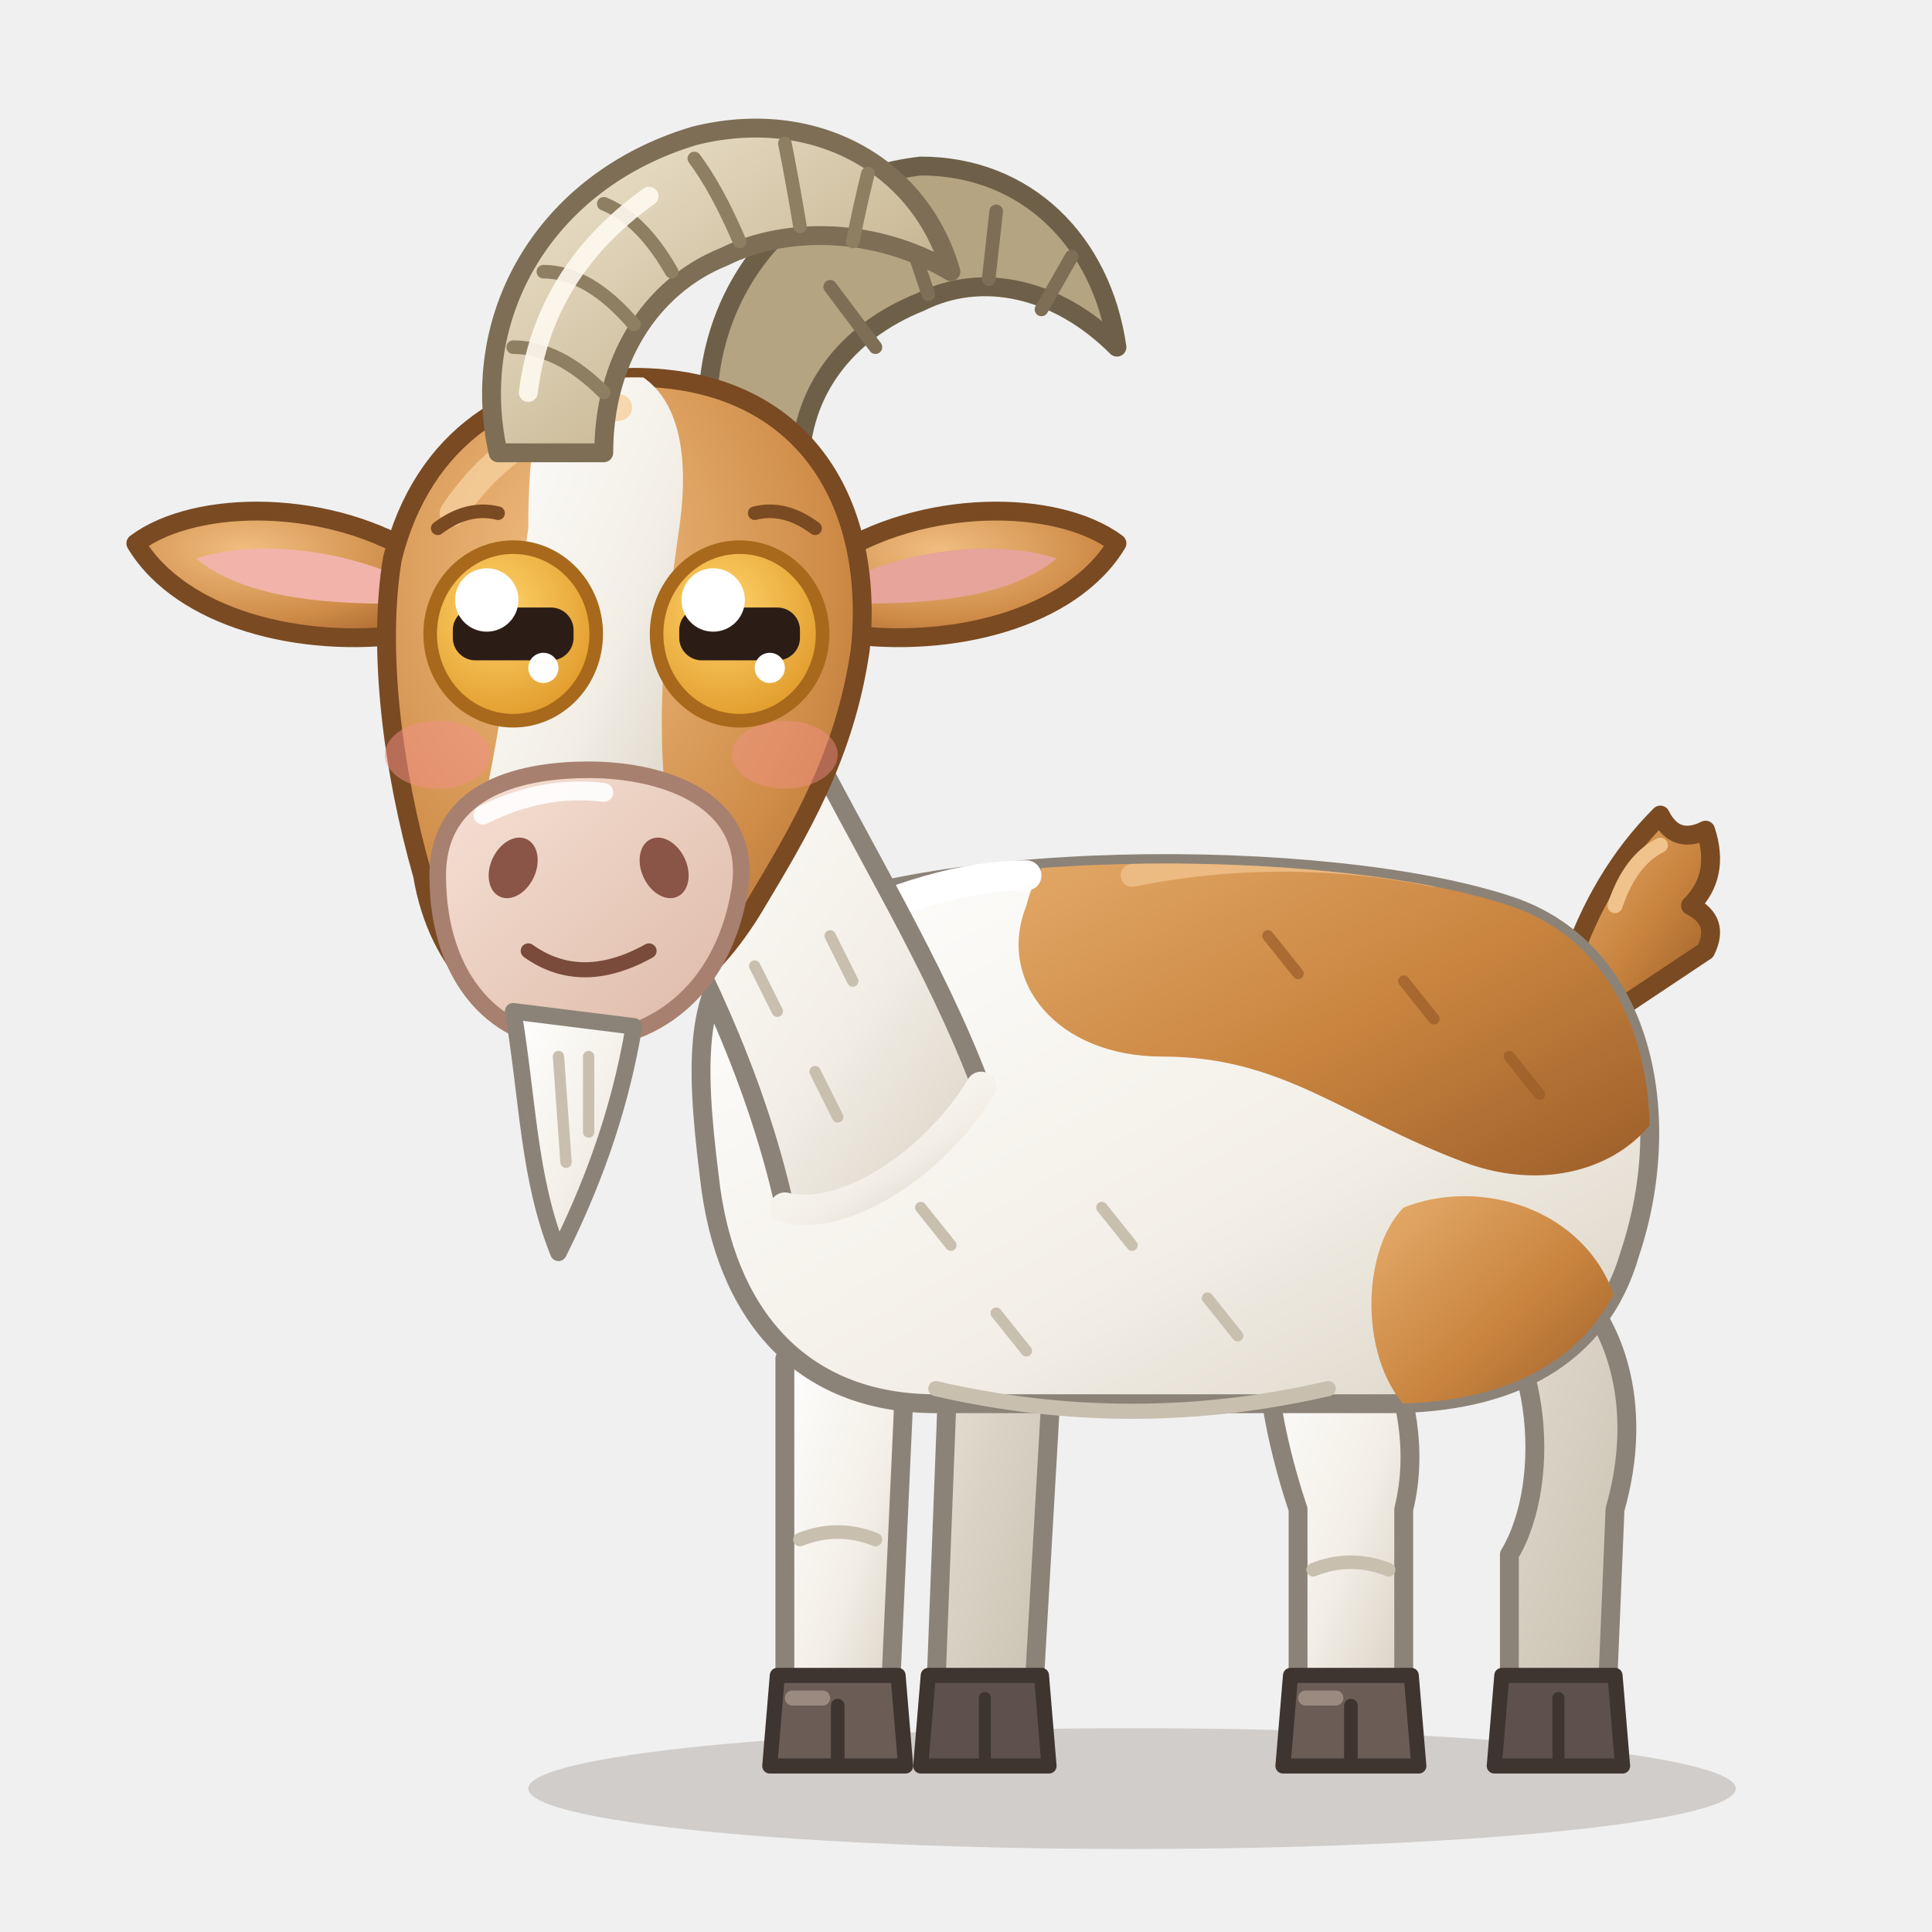
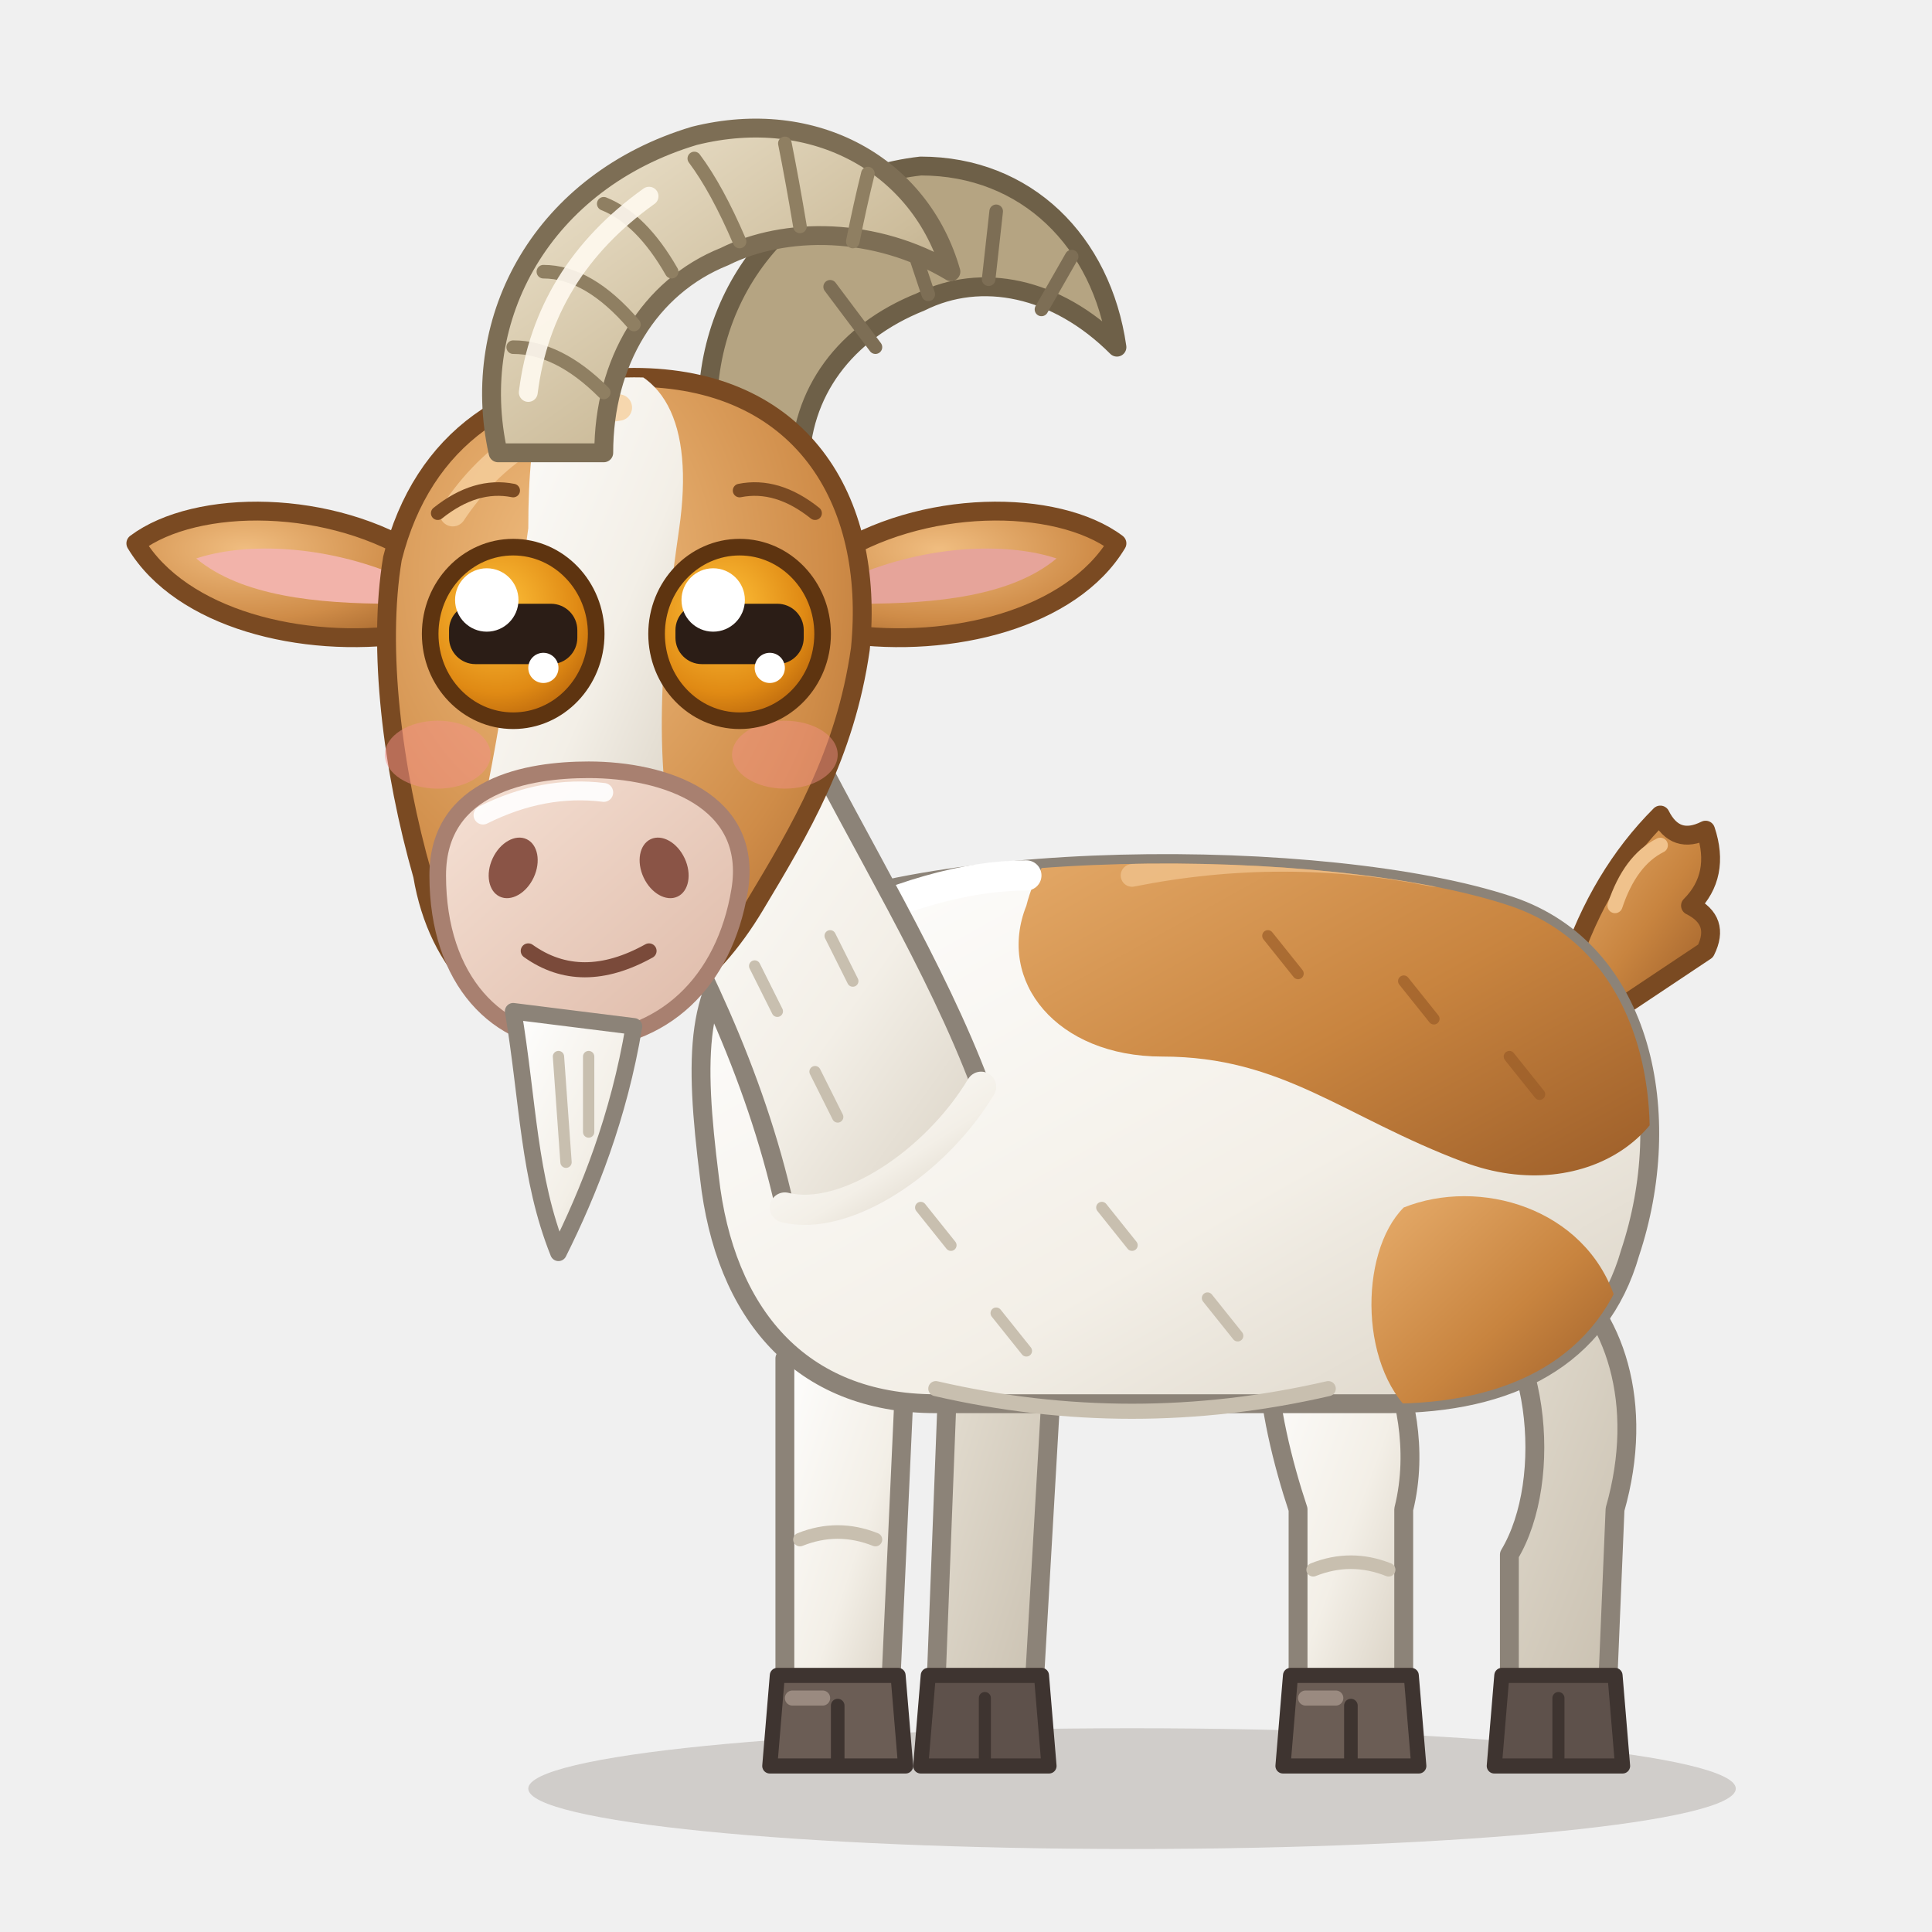
<svg xmlns="http://www.w3.org/2000/svg" viewBox="0 0 256 256">
  <defs>
    <linearGradient id="bode-pelo" x1="0" y1="0" x2="1" y2="1">
      <stop offset="0" stop-color="#ffffff" />
      <stop offset="0.6" stop-color="#f3efe7" />
      <stop offset="1" stop-color="#d8d0c2" />
    </linearGradient>
    <linearGradient id="bode-pata-tras" x1="0" y1="0" x2="1" y2="1">
      <stop offset="0" stop-color="#e8e2d6" />
      <stop offset="1" stop-color="#c8bfaf" />
    </linearGradient>
    <linearGradient id="bode-caramelo" x1="0" y1="0" x2="1" y2="1">
      <stop offset="0" stop-color="#e7ad6c" />
      <stop offset="0.55" stop-color="#c8843f" />
      <stop offset="1" stop-color="#9a5c28" />
    </linearGradient>
    <radialGradient id="bode-cabeca" cx="0.38" cy="0.3" r="0.85">
      <stop offset="0" stop-color="#f0bd80" />
      <stop offset="0.65" stop-color="#cf8c48" />
      <stop offset="1" stop-color="#a8692f" />
    </radialGradient>
    <linearGradient id="bode-chifre" x1="0" y1="0" x2="1" y2="1">
      <stop offset="0" stop-color="#f1e8d4" />
      <stop offset="0.6" stop-color="#cdbd9c" />
      <stop offset="1" stop-color="#a18f6d" />
    </linearGradient>
    <linearGradient id="bode-focinho" x1="0" y1="0" x2="1" y2="1">
      <stop offset="0" stop-color="#f6e2d6" />
      <stop offset="1" stop-color="#ddb8a6" />
    </linearGradient>
    <radialGradient id="bode-iris" cx="0.4" cy="0.35" r="0.7">
-       <stop offset="0" stop-color="#ffd36a" />
-       <stop offset="1" stop-color="#e09a2a" />
+       <stop offset="0" stop-color="#ffc23a" />
+       <stop offset="0.7" stop-color="#e08a14" />
+       <stop offset="1" stop-color="#b8650c" />
    </radialGradient>
    <clipPath id="bode-clip-corpo">
      <path d="M100 124 C120 112 176 112 200 120 C218 126 222 148 216 166 C212 180 200 186 184 186 L124 186 C106 186 96 174 94 156 C92 140 92 130 100 124 Z" />
    </clipPath>
    <clipPath id="bode-clip-cabeca">
      <path d="M84 50 C106 50 116 66 114 86 C112 100 106 110 100 120 C94 130 86 136 76 136 C66 136 58 128 56 116 C52 102 50 86 52 74 C56 58 68 50 84 50 Z" />
    </clipPath>
  </defs>
  <g id="sombra">
    <ellipse cx="150" cy="237" rx="80" ry="8" fill="#3b2a1a" opacity="0.18" />
  </g>
  <g id="patas-tras" stroke-linejoin="round" stroke-linecap="round">
    <path d="M126 172 L124 224 L137 224 L140 172 Z" fill="url(#bode-pata-tras)" stroke="#8c8378" stroke-width="2.5" />
    <path d="M194 170 C204 176 206 196 200 206 L200 224 L213 224 L214 200 C218 186 214 174 206 168 Z" fill="url(#bode-pata-tras)" stroke="#8c8378" stroke-width="2.5" />
    <path d="M123 222 L138 222 L139 234 L122 234 Z M199 222 L214 222 L215 234 L198 234 Z" fill="#5e514b" stroke="#3e3430" stroke-width="2" />
    <path d="M130.5 225 v9 M206.5 225 v9" stroke="#3e3430" stroke-width="1.6" />
  </g>
  <g id="cauda" stroke-linejoin="round" stroke-linecap="round">
    <path d="M208 128 Q212 116 220 108 Q222 112 226 110 Q228 116 224 120 Q228 122 226 126 Q220 130 214 134 Z" fill="url(#bode-caramelo)" stroke="#7a4a22" stroke-width="2.5" />
    <path d="M214 120 Q216 114 220 112" fill="none" stroke="#f0c28c" stroke-width="2" />
  </g>
  <g id="patas-frente" stroke-linejoin="round" stroke-linecap="round">
    <path d="M104 176 L104 224 L118 224 L120 176 Z" fill="url(#bode-pelo)" />
    <path d="M104 180 L104 224 L118 224 L120 180" fill="none" stroke="#8c8378" stroke-width="2.5" />
    <path d="M168 172 C180 172 188 186 186 200 L186 224 L172 224 L172 200 C168 192 166 182 168 172 Z" fill="url(#bode-pelo)" />
    <path d="M168 180 C168 186 170 194 172 200 L172 224 L186 224 L186 200 C188 192 186 184 184 180" fill="none" stroke="#8c8378" stroke-width="2.5" />
    <path d="M106 204 q5 -2 10 0 M174 208 q5 -2 10 0" fill="none" stroke="#c8bfaf" stroke-width="1.8" />
    <path d="M103 222 L119 222 L120 234 L102 234 Z" fill="#6b5d55" stroke="#3e3430" stroke-width="2" />
    <path d="M171 222 L187 222 L188 234 L170 234 Z" fill="#6b5d55" stroke="#3e3430" stroke-width="2" />
    <path d="M111 226 v8 M179 226 v8" stroke="#3e3430" stroke-width="1.8" />
    <path d="M105 225 h4 M173 225 h4" stroke="#9a8a80" stroke-width="2" />
  </g>
  <g id="corpo" stroke-linejoin="round" stroke-linecap="round">
    <path d="M100 124 C120 112 176 112 200 120 C218 126 222 148 216 166 C212 180 200 186 184 186 L124 186 C106 186 96 174 94 156 C92 140 92 130 100 124 Z" fill="url(#bode-pelo)" stroke="#8c8378" stroke-width="2.5" />
    <g clip-path="url(#bode-clip-corpo)">
      <path d="M150 108 C176 106 214 110 222 132 C226 150 210 160 194 154 C178 148 170 140 154 140 C140 140 132 130 136 120 C138 112 144 108 150 108 Z" fill="url(#bode-caramelo)" />
      <path d="M150 116 Q170 112 190 116" fill="none" stroke="#f0c28c" stroke-width="3" opacity="0.8" />
      <path d="M186 160 C196 156 210 160 214 172 C212 184 200 190 188 188 C180 182 180 166 186 160 Z" fill="url(#bode-caramelo)" />
    </g>
    <path d="M108 124 Q124 116 136 116" fill="none" stroke="#ffffff" stroke-width="4" />
    <g fill="none" stroke="#c8bfaf" stroke-width="1.5">
      <path d="M112 146 l4 5 M122 160 l4 5 M146 160 l4 5 M160 172 l4 5 M132 174 l4 5" />
    </g>
    <g fill="none" stroke="#9a5c28" stroke-width="1.5" opacity="0.7">
      <path d="M168 124 l4 5 M186 130 l4 5 M200 140 l4 5" />
    </g>
    <path d="M124 184 Q150 190 176 184" fill="none" stroke="#c8bfaf" stroke-width="2" />
  </g>
  <g id="pescoco" stroke-linejoin="round" stroke-linecap="round">
    <path d="M84 112 C92 126 100 142 104 160 C112 162 124 154 130 144 C124 128 114 112 106 96 Z" fill="url(#bode-pelo)" stroke="#8c8378" stroke-width="2.5" />
    <path d="M104 160 C112 162 124 154 130 144" fill="none" stroke="url(#bode-pelo)" stroke-width="4" />
    <g fill="none" stroke="#c8bfaf" stroke-width="1.5">
      <path d="M100 128 l3 6 M110 124 l3 6 M108 142 l3 6" />
    </g>
  </g>
  <g id="cabeca" stroke-linejoin="round" stroke-linecap="round">
    <path d="M94 58 C92 40 104 24 122 22 C136 22 146 32 148 46 C140 38 130 36 122 40 C112 44 106 52 106 62 Z" fill="#b5a482" stroke="#6e6048" stroke-width="2.5" />
    <path d="M110 38 l6 8 M120 30 l3 9 M132 28 l-1 9 M142 34 l-4 7" fill="none" stroke="#7d6e55" stroke-width="1.8" />
    <path d="M110 74 C122 66 140 66 148 72 C142 82 126 86 112 84 Z" fill="url(#bode-cabeca)" stroke="#7a4a22" stroke-width="2.5" />
    <path d="M114 76 C124 72 134 72 140 74 C134 79 124 80 114 80 Z" fill="#e6a49a" />
    <path d="M56 74 C44 66 26 66 18 72 C24 82 40 86 54 84 Z" fill="url(#bode-cabeca)" stroke="#7a4a22" stroke-width="2.5" />
    <path d="M52 76 C42 72 32 72 26 74 C32 79 42 80 52 80 Z" fill="#f2b3aa" />
    <path d="M84 50 C106 50 116 66 114 86 C112 100 106 110 100 120 C94 130 86 136 76 136 C66 136 58 128 56 116 C52 102 50 86 52 74 C56 58 68 50 84 50 Z" fill="url(#bode-cabeca)" stroke="#7a4a22" stroke-width="2.5" />
    <g clip-path="url(#bode-clip-cabeca)">
      <path d="M78 48 C88 48 92 56 90 70 C88 84 86 100 90 116 L62 116 C66 100 68 84 70 70 C70 56 72 48 78 48 Z" fill="url(#bode-pelo)" />
    </g>
    <path d="M60 68 Q68 56 82 54" fill="none" stroke="#f6cf9e" stroke-width="3.5" opacity="0.8" />
    <path d="M58 116 C58 104 70 102 78 102 C88 102 100 106 98 118 C96 130 88 138 76 138 C66 138 58 130 58 116 Z" fill="url(#bode-focinho)" stroke="#a88070" stroke-width="2.2" />
    <ellipse cx="68" cy="115" rx="3" ry="4.2" fill="#8a5446" transform="rotate(25 68 115)" />
    <ellipse cx="88" cy="115" rx="3" ry="4.2" fill="#8a5446" transform="rotate(-25 88 115)" />
    <path d="M64 108 Q72 104 80 105" fill="none" stroke="#ffffff" stroke-width="2.5" opacity="0.9" />
    <path d="M70 126 Q77 131 86 126" fill="none" stroke="#7a4a3a" stroke-width="2" />
    <path d="M68 134 C70 146 70 156 74 166 C78 158 82 148 84 136 Z" fill="url(#bode-pelo)" stroke="#8c8378" stroke-width="2.2" />
    <path d="M74 140 l1 14 M78 140 l0 10" fill="none" stroke="#c8bfaf" stroke-width="1.5" />
    <path d="M66 60 C62 42 72 24 92 18 C108 14 122 22 126 36 C116 30 104 30 96 34 C86 38 80 48 80 60 Z" fill="url(#bode-chifre)" stroke="#7d6e55" stroke-width="2.5" />
    <g fill="none" stroke="#8f7f62" stroke-width="1.8">
      <path d="M68 46 q6 0 12 6" />
      <path d="M72 36 q6 0 12 7" />
      <path d="M80 27 q5 2 9 9" />
      <path d="M92 21 q3 4 6 11" />
      <path d="M104 19 q1 5 2 11" />
      <path d="M115 23 q-1 4 -2 9" />
    </g>
    <path d="M70 52 Q72 36 86 26" fill="none" stroke="#fffaf0" stroke-width="2.5" opacity="0.9" />
    <ellipse cx="58" cy="100" rx="7" ry="4.5" fill="#f4908a" opacity="0.5" />
    <ellipse cx="104" cy="100" rx="7" ry="4.5" fill="#f4908a" opacity="0.45" />
  </g>
  <g id="olhos">
-     <ellipse cx="68" cy="84" rx="11" ry="11.5" fill="url(#bode-iris)" stroke="#a8691c" stroke-width="1.8" />
-     <ellipse cx="98" cy="84" rx="11" ry="11.5" fill="url(#bode-iris)" stroke="#a8691c" stroke-width="1.8" />
-     <rect x="60" y="80.5" width="16" height="7" rx="3" fill="#2b1d16" />
-     <rect x="90" y="80.5" width="16" height="7" rx="3" fill="#2b1d16" />
+     <ellipse cx="68" cy="84" rx="11" ry="11.5" fill="url(#bode-iris)" stroke="#5e3410" stroke-width="2.2" />
+     <ellipse cx="98" cy="84" rx="11" ry="11.5" fill="url(#bode-iris)" stroke="#5e3410" stroke-width="2.2" />
+     <rect x="59.5" y="80" width="17" height="8" rx="3.5" fill="#2b1d16" />
+     <rect x="89.5" y="80" width="17" height="8" rx="3.5" fill="#2b1d16" />
    <circle cx="64.5" cy="79.5" r="4.2" fill="#fff" />
    <circle cx="72" cy="88.5" r="2" fill="#fff" />
    <circle cx="94.5" cy="79.5" r="4.2" fill="#fff" />
    <circle cx="102" cy="88.5" r="2" fill="#fff" />
-     <path d="M58 70 q4 -3 8 -2 M108 70 q-4 -3 -8 -2" fill="none" stroke="#7a4a22" stroke-width="1.8" stroke-linecap="round" />
+     <path d="M58 68 q5 -4 10 -3 M108 68 q-5 -4 -10 -3" fill="none" stroke="#7a4a22" stroke-width="1.8" stroke-linecap="round" />
  </g>
</svg>
